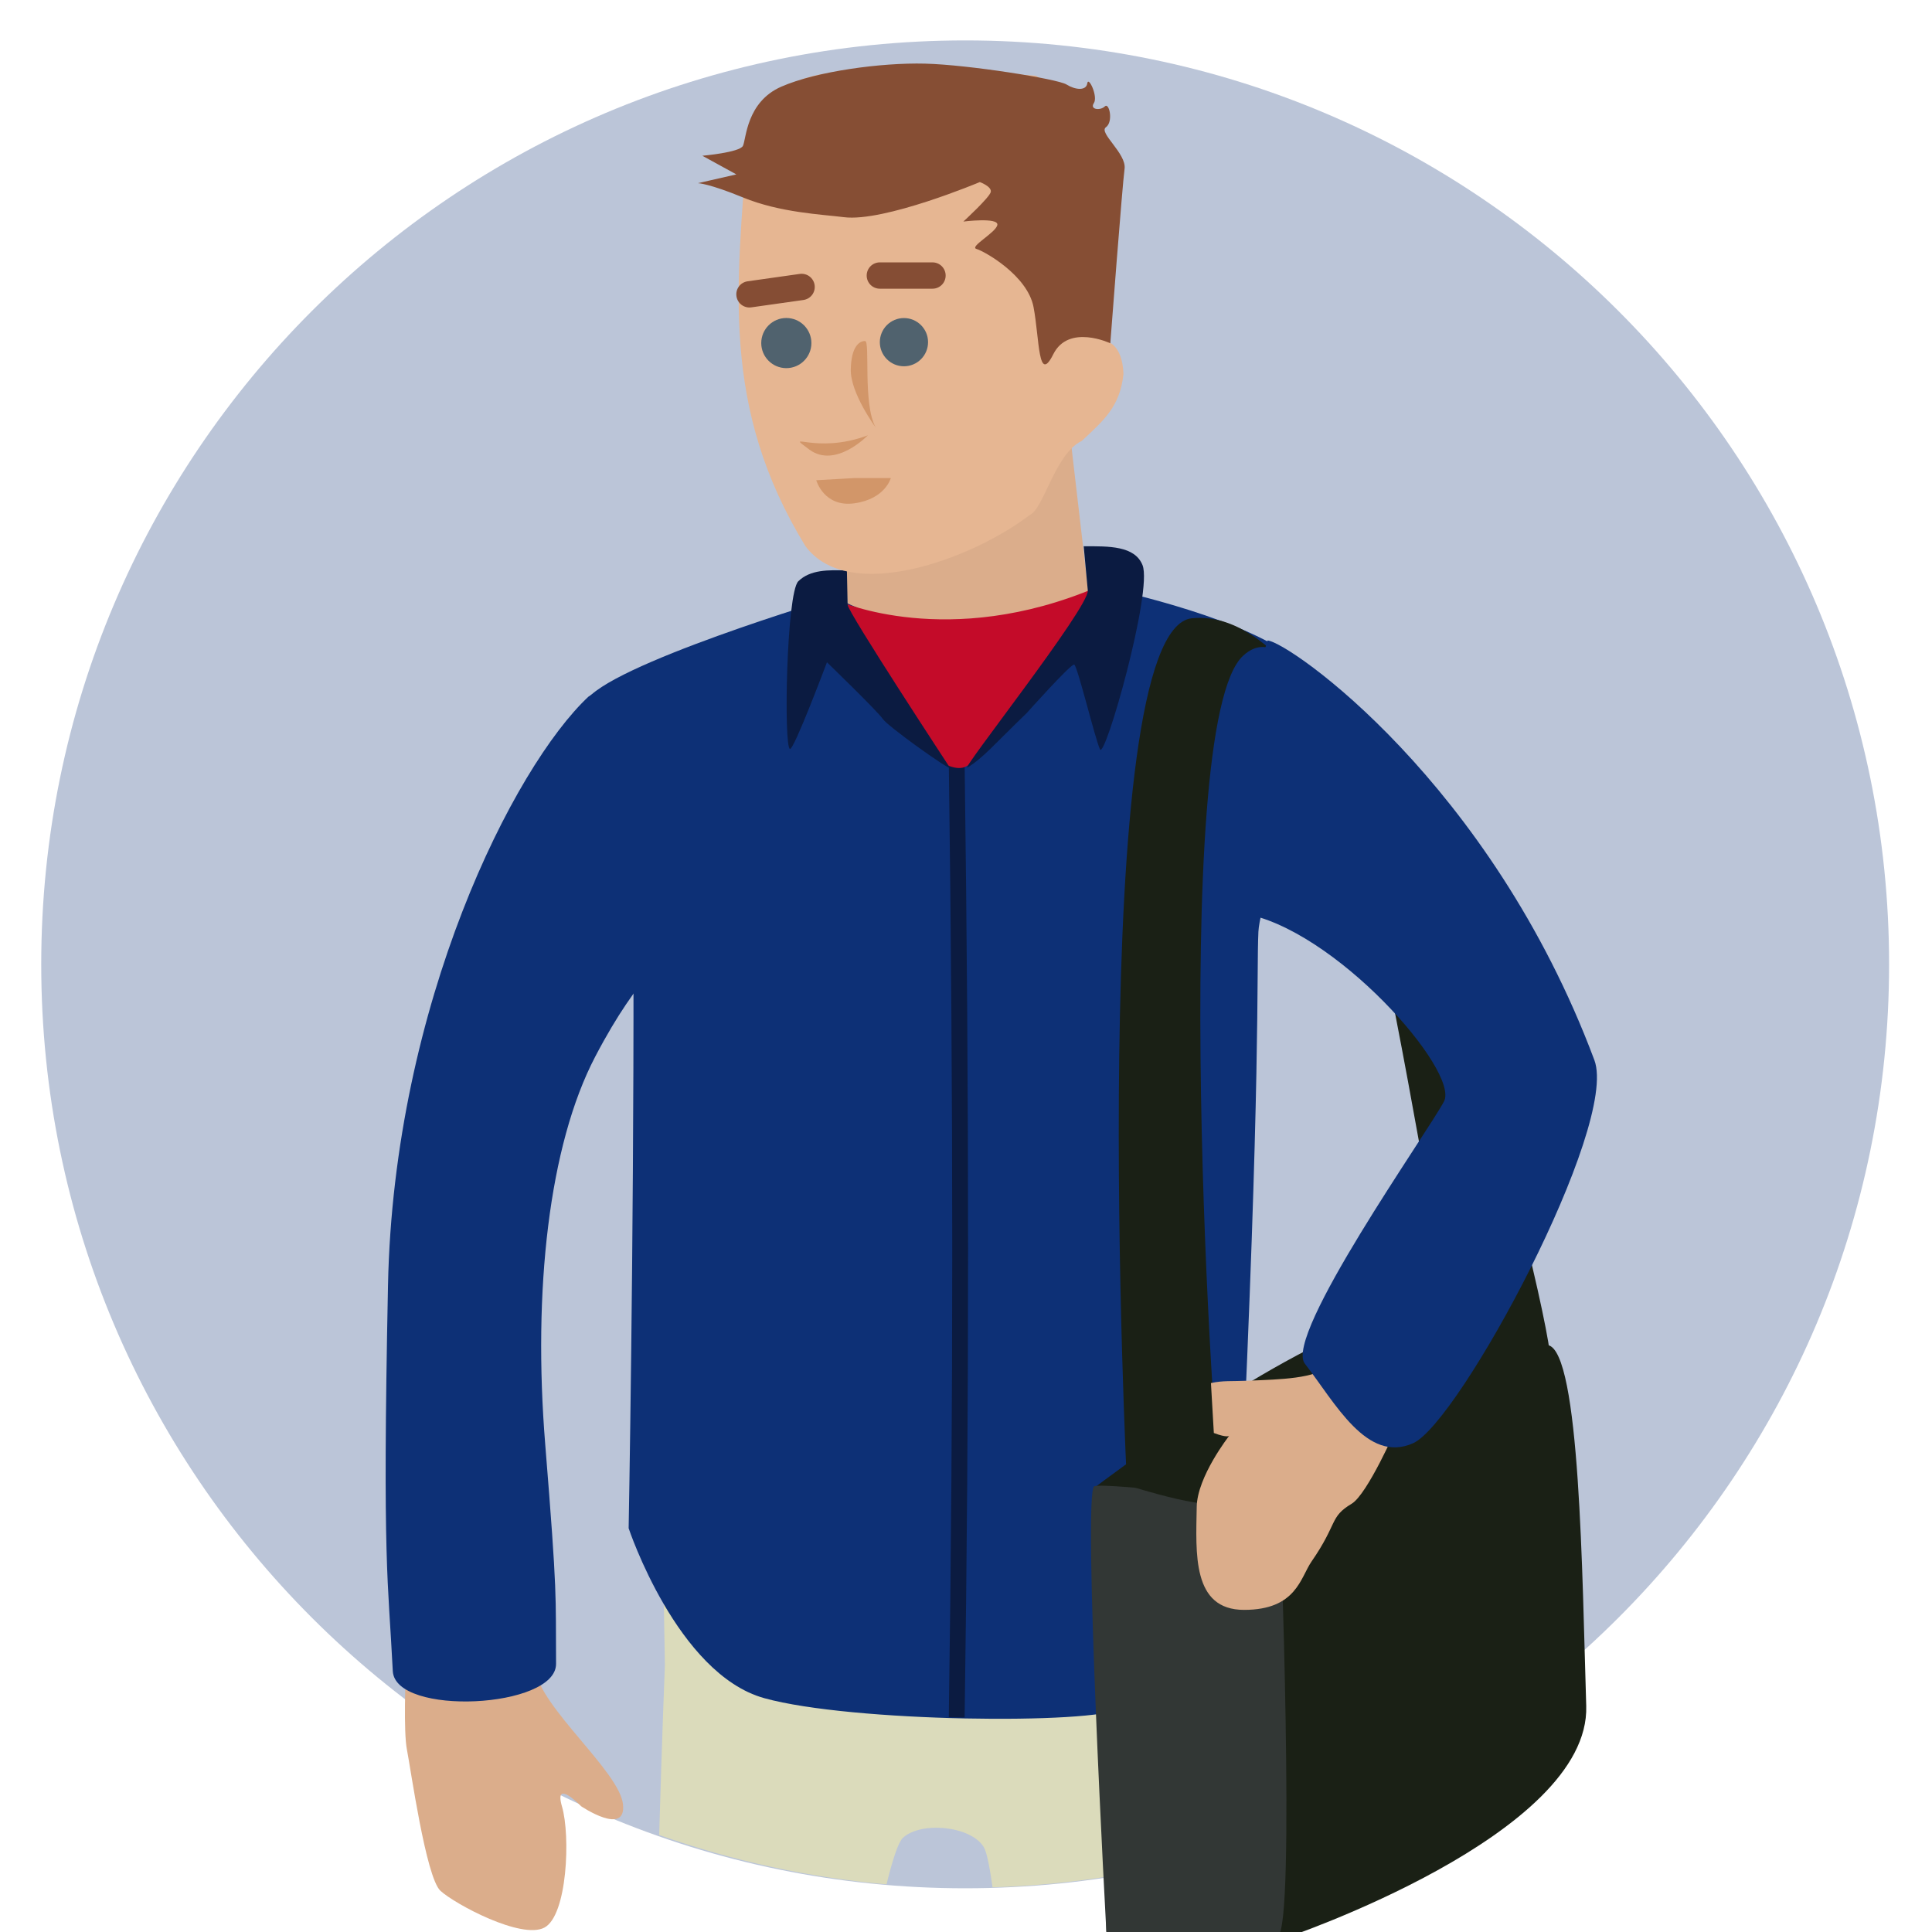
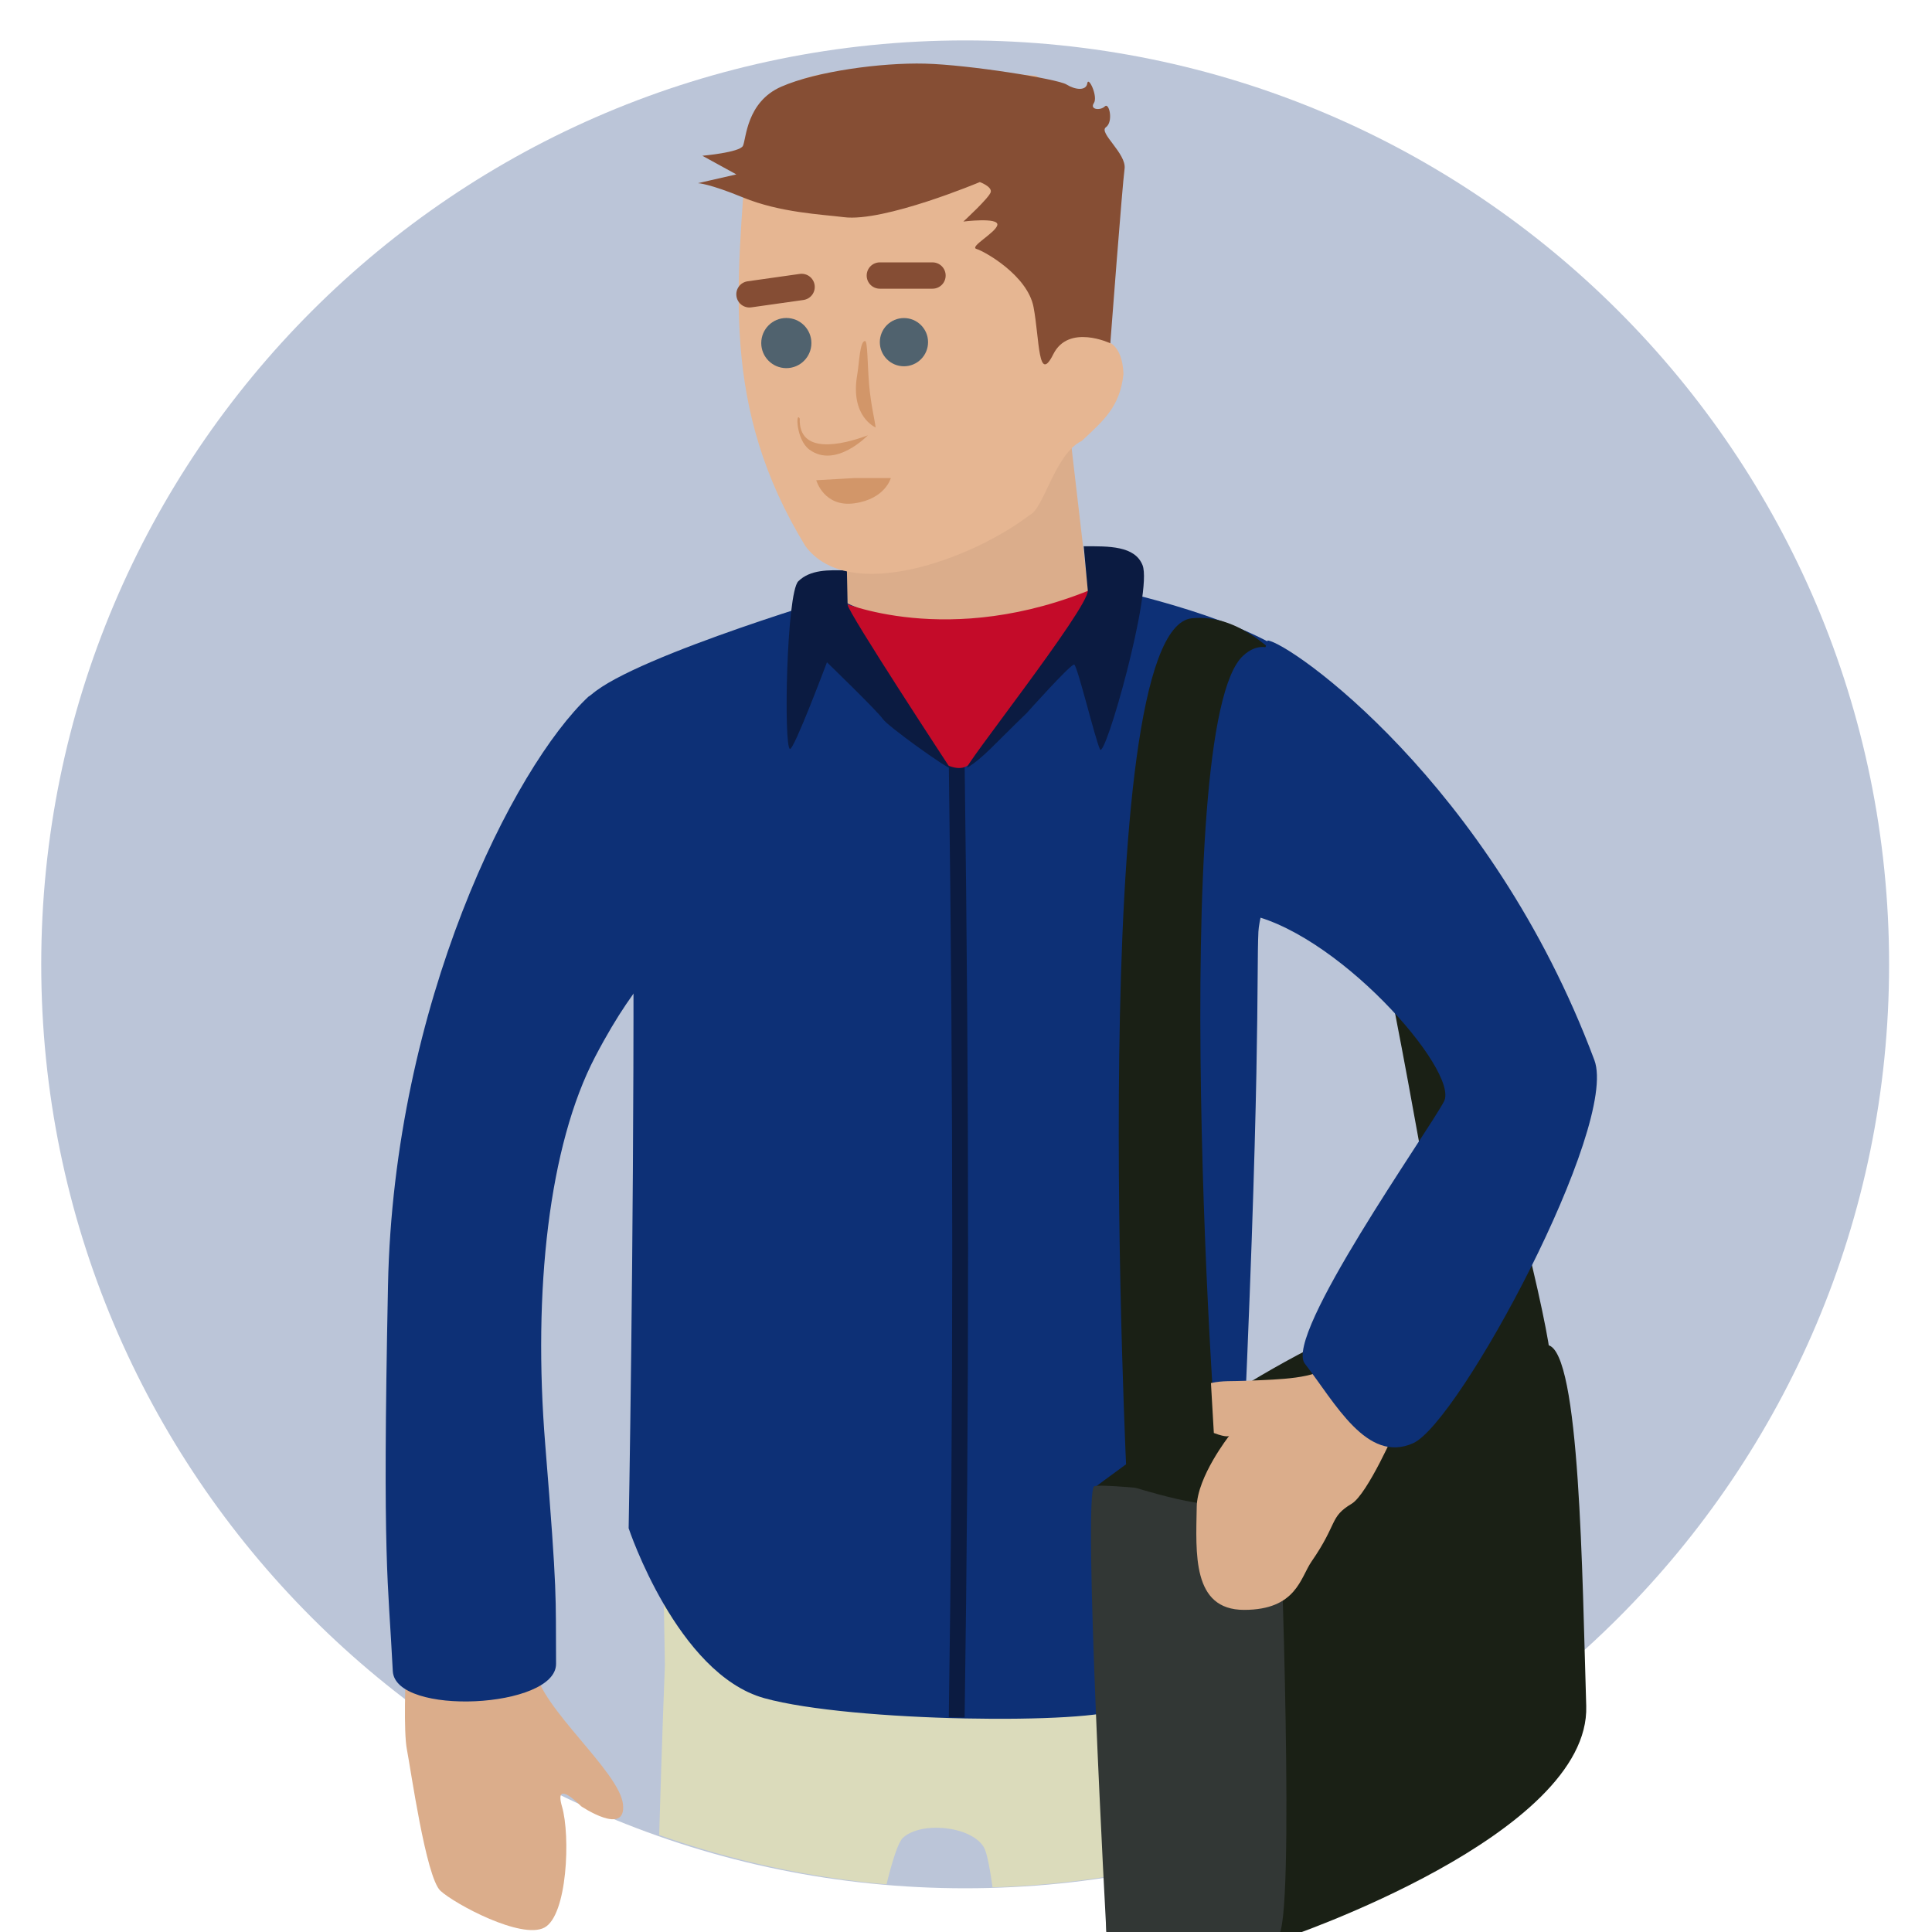
<svg xmlns="http://www.w3.org/2000/svg" id="svg4302" version="1.1" width="1000" height="1000" viewBox="0 0 1000 1000">
  <defs id="defs4306">
    </defs>
  <g id="layer1" style="display:inline" transform="translate(0,-3733)">
    <circle style="fill:#bbc5d8;fill-opacity:1;fill-rule:evenodd;stroke:none;stroke-width:1px;stroke-linecap:butt;stroke-linejoin:miter;stroke-opacity:1" id="path4470" cx="499.566" cy="4232.146" r="478.226" />
  </g>
  <g id="layer6">
    <path style="fill:#dbdbbb;fill-opacity:1;fill-rule:evenodd;stroke:none;stroke-width:1px;stroke-linecap:butt;stroke-linejoin:miter;stroke-opacity:1" clip-path="none" d="M 639.871 763.99 L 342.498 767.121 L 344.152 861.773 C 344.152 861.773 342.666 898.477 341.191 949.789 A 478.226 478.226 0 0 0 458.863 975.334 C 462.077 962.193 465.015 953.477 467.285 951.328 C 476.634 942.478 503.039 945.11 509.35 956.33 C 510.757 958.832 512.226 966.188 513.746 976.871 A 478.226 478.226 0 0 0 636.99 956.789 C 644.277 869.272 638.828 841.203 638.828 841.203 L 639.871 763.99 z " id="path4242" />
  </g>
  <g id="layer4" style="display:inline">
    <path style="display:inline;opacity:1;fill:#dbad8b;fill-opacity:1;fill-rule:evenodd;stroke:none;stroke-width:1px;stroke-linecap:butt;stroke-linejoin:miter;stroke-opacity:1" d="m 439.331,325.438 124.998,-10.463 -10.004,-85.999 18.012,-126.704 -144.38,-3.122 z" id="path4963" />
    <path style="fill:#0d3076;fill-opacity:1;fill-rule:evenodd;stroke:none;stroke-width:1px;stroke-linecap:butt;stroke-linejoin:miter;stroke-opacity:1" d="m 432.232,309.061 c 0,0 -118.949,35.476 -129.384,54.258 -10.434,18.781 25.015,115.957 25.042,135.644 0.199,146.05 -2.504,292.052 -2.504,292.052 0,0 25.082,75.439 70.222,87.96 45.14,12.521 170.165,13.669 184.772,5.321 14.608,-8.347 61.039,-90.111 61.768,-105.5 10.537,-222.429 8.158,-274.617 9.201,-296.528 1.043,-21.912 42.266,-120.449 21.912,-138.774 -25.585,-23.035 -93.907,-37.563 -102.255,-39.65 -4.174,-1.043 -39.911,20.086 -73.561,21.651 -33.65,1.565 -65.213,-16.434 -65.213,-16.434 z" id="path4282" />
    <path style="fill:none;fill-rule:evenodd;stroke:#0b1b41;stroke-width:8.196;stroke-linecap:butt;stroke-linejoin:miter;stroke-miterlimit:4;stroke-dasharray:none;stroke-opacity:1" d="m 495.196,888.915 c 2.37,-162.806 2.37,-316.522 0,-494.292" id="path4284" />
    <path style="fill:#c40b29;fill-opacity:1;fill-rule:evenodd;stroke:none;stroke-width:1px;stroke-linecap:butt;stroke-linejoin:miter;stroke-opacity:1" d="m 434.319,311.148 c 0,0 56.624,25.419 133.315,-7.188 0,0 -49.072,83.358 -67.58,92.748 -18.508,9.391 -73.039,-64.692 -65.735,-85.56 z" id="path4286" />
    <path style="display:inline;fill:#dbad8b;fill-opacity:1;fill-rule:evenodd;stroke:none;stroke-width:1px;stroke-linecap:butt;stroke-linejoin:miter;stroke-opacity:1" d="m 210.005,866.769 c 0,0 -1.254,29.475 0.627,38.882 1.881,9.407 9.82,66.127 17.345,73.026 7.526,6.899 41.871,25.325 53.786,19.054 11.916,-6.271 13.532,-47.553 9.142,-62.604 -4.39,-15.051 9.887,-0.215 9.887,-0.215 0,0 23.537,15.851 21.655,-1.082 -1.881,-16.933 -42.83,-50.129 -45.339,-69.57 -2.509,-19.441 -67.104,2.509 -67.104,2.509 z" id="path4280" />
    <path style="fill:#0d3076;fill-opacity:1;fill-rule:evenodd;stroke:none;stroke-width:1px;stroke-linecap:butt;stroke-linejoin:miter;stroke-opacity:1" d="m 304.59,360.576 c -38.68,36.187 -100.823,158.957 -103.763,304.755 -2.941,145.798 0.092,151.986 2.481,199.6 1.179,23.511 84.654,19.41 84.506,-3.757 -0.233,-36.341 0.823,-34.114 -5.61,-113.605 -6.433,-79.491 1.863,-154.699 25.862,-200.609 23.999,-45.91 36.52,-46.954 41.737,-66.779 5.217,-19.825 2.087,-110.602 -14.608,-115.819 -16.695,-5.217 16.076,-33.473 -30.604,-3.786 z" id="path4305" />
    <path style="fill:#0b1b41;fill-opacity:1;fill-rule:evenodd;stroke:none;stroke-width:1px;stroke-linecap:butt;stroke-linejoin:miter;stroke-opacity:1" d="m 560.924,282.758 c 13.044,-0.066 26.476,-0.27 30.46,9.79 5.292,13.362 -19.448,100.848 -22.031,95.314 -2.582,-5.534 -11.466,-42.525 -13.317,-43.866 -1.342,-0.972 -24.591,25.054 -24.591,25.054 -16.913,16.325 -22.641,23.315 -30.574,28.123 -4.908,2.974 62.912,-82.689 62.174,-91.543 m -124.32,7.378 c 0,3.689 53.069,84.533 53.069,84.533 -2.139,-0.02 -32.309,-21.68 -34.811,-25.353 -2.838,-4.165 -28.957,-29.394 -28.957,-29.394 0,0 -17.043,45.43 -19.145,44.864 -3.323,-0.894 -1.821,-80.752 4.32,-86.794 6.122,-6.022 15.563,-5.933 25.155,-5.564" id="path4239" />
  </g>
  <g id="layer5" style="display:inline">
    <path style="fill:#1a2015;fill-opacity:1;fill-rule:evenodd;stroke:none;stroke-width:1.774px;stroke-linecap:butt;stroke-linejoin:miter;stroke-opacity:1" d="m 567.479,769.268 5.217,230.595 92.864,3.13 c 0,0 157.556,-53.214 155.469,-119.993 -2.087,-66.779 -3.13,-183.641 -19.825,-186.771 -8.347,-1.565 -33.389,-31.302 -89.734,-12.651 -56.344,18.651 -143.991,85.691 -143.991,85.691 z" id="path4225" />
    <path style="fill:#323735;fill-opacity:1;fill-rule:evenodd;stroke:none;stroke-width:1px;stroke-linecap:butt;stroke-linejoin:miter;stroke-opacity:1" d="m 662.43,780.745 c 0,0 8.347,218.074 -1.043,221.204 -9.391,3.13 -88.69,-1.043 -88.69,-1.043 0,0 -12.521,-229.552 -6.261,-231.638 6.261,-2.087 94.951,8.347 95.994,11.478 z" id="path4227" />
    <path style="fill:#1a2015;fill-opacity:1;fill-rule:evenodd;stroke:none;stroke-width:1px;stroke-linecap:butt;stroke-linejoin:miter;stroke-opacity:1" d="m 583.324,768.705 c 0,0 -21.9,-443.026 33.593,-448.688 102.255,-10.434 190.583,382.645 185.366,384.731 -5.217,2.087 -36.589,-20.23 -48.066,-22.317 -11.478,-2.087 -55.217,-393.277 -110.693,-343.111 -39.513,35.731 -15.19,423.718 -11.016,435.195 4.174,11.478 -49.184,-5.81 -49.184,-5.81 z" id="path4229" />
    <path style="display:inline;fill:#dbad8b;fill-opacity:1;fill-rule:evenodd;stroke:none;stroke-width:1px;stroke-linecap:butt;stroke-linejoin:miter;stroke-opacity:1" d="m 626.784,715.872 c 6.318,-1.385 10.6,-0.854 19.078,-1.209 8.478,-0.354 17.261,-0.62 24.802,-1.653 7.541,-1.033 13.84,-2.833 17.348,-6.255 14.033,-13.687 34.796,32.299 34.796,32.299 0,0 -14.977,34.365 -23.209,39.291 -11.556,6.916 -7.02,10.047 -20.738,29.878 -5.808,8.396 -7.833,25.025 -34.908,25.046 -27.075,0.021 -24.938,-29.421 -24.529,-53.348 0.268,-15.676 16.776,-36.71 16.776,-36.71 0,0 -1.107,1.091 -7.92,-1.498" id="path4280-3" />
    <path style="display:inline;fill:#0d3076;fill-opacity:1;fill-rule:evenodd;stroke:none;stroke-width:1px;stroke-linecap:butt;stroke-linejoin:miter;stroke-opacity:1" d="m 656.11,331.494 c 11.49,1.094 115.345,73.455 169.144,217.24 12.724,34.007 -69.838,187.465 -93.794,198.251 -23.956,10.786 -40.373,-20.916 -56.073,-41.152 -11.17,-14.398 63.822,-120.054 72.027,-135.745 8.205,-15.692 -56.851,-89.858 -104.503,-97.397 -47.652,-7.539 11.962,-133.098 13.199,-141.197 z" id="path4322" />
  </g>
  <g id="layer2" style="display:inline">
    <path style="display:inline;opacity:1;fill:#e6b692;fill-opacity:1;fill-rule:evenodd;stroke:none;stroke-width:1px;stroke-linecap:butt;stroke-linejoin:miter;stroke-opacity:1" d="m 386.811,73.238 c 0,0 5.676,-30.652 40.869,-35.193 35.193,-4.541 108.417,1.135 108.417,1.135 0,0 42.004,22.137 42.572,55.06 0.568,32.922 -6.244,82.306 -6.244,82.306 0,0 8.514,1.135 9.082,17.029 -1.806,16.754 -9.88,23.732 -21.57,34.625 -13.977,6.692 -19.63,35.34 -27.125,38.483 C 503.108,289.383 439.341,312.938 416.895,282.692 372.871,210.674 381.369,148.52 386.811,73.238 Z" id="path4965" />
    <circle style="display:inline;fill:#50626e;fill-opacity:1;fill-rule:evenodd;stroke:none;stroke-width:1px;stroke-linecap:butt;stroke-linejoin:miter;stroke-opacity:1" id="path4968" cx="467.88" cy="177.103" r="12.48" />
    <circle style="display:inline;fill:#50626e;fill-opacity:1;fill-rule:evenodd;stroke:none;stroke-width:1px;stroke-linecap:butt;stroke-linejoin:miter;stroke-opacity:1" id="path4968-7" cx="406.998" cy="177.57" r="12.98" />
    <path style="color:#000000;clip-rule:nonzero;display:inline;overflow:visible;visibility:visible;opacity:1;isolation:auto;mix-blend-mode:normal;color-interpolation:sRGB;color-interpolation-filters:linearRGB;solid-color:#000000;solid-opacity:1;fill:#854d34;fill-opacity:1;fill-rule:evenodd;stroke:none;stroke-width:1px;stroke-linecap:butt;stroke-linejoin:miter;stroke-miterlimit:4;stroke-dasharray:none;stroke-dashoffset:0;stroke-opacity:1;color-rendering:auto;image-rendering:auto;shape-rendering:auto;text-rendering:auto;enable-background:accumulate" d="m 455.407,135.806 27.246,0 c 3.774,0 6.812,3.038 6.812,6.812 0,3.774 -3.038,6.812 -6.812,6.812 l -27.246,0 c -3.774,0 -6.811,-3.038 -6.811,-6.812 0,-3.774 3.038,-6.812 6.811,-6.812 z" id="rect4985" />
    <path style="color:#000000;clip-rule:nonzero;display:inline;overflow:visible;visibility:visible;opacity:1;isolation:auto;mix-blend-mode:normal;color-interpolation:sRGB;color-interpolation-filters:linearRGB;solid-color:#000000;solid-opacity:1;fill:#854d34;fill-opacity:1;fill-rule:evenodd;stroke:none;stroke-width:1px;stroke-linecap:butt;stroke-linejoin:miter;stroke-miterlimit:4;stroke-dasharray:none;stroke-dashoffset:0;stroke-opacity:1;color-rendering:auto;image-rendering:auto;shape-rendering:auto;text-rendering:auto;enable-background:accumulate" d="m 386.972,145.599 26.977,-3.817 c 3.736,-0.529 7.17,2.054 7.699,5.79 0.529,3.736 -2.054,7.17 -5.79,7.699 l -26.977,3.817 c -3.736,0.529 -7.17,-2.054 -7.698,-5.79 -0.529,-3.736 2.054,-7.17 5.79,-7.699 z" id="rect4985-3" />
    <path style="display:inline;fill:#d29669;fill-opacity:1;fill-rule:evenodd;stroke:none;stroke-width:1px;stroke-linecap:butt;stroke-linejoin:miter;stroke-opacity:1" d="m 442.357,247.438 18.732,0 c 0,0 -2.838,10.785 -18.732,13.055 -15.893,2.27 -19.867,-11.92 -19.867,-11.92 z" id="path5010" />
    <path style="display:inline;fill:#864e34;fill-opacity:1;fill-rule:evenodd;stroke:none;stroke-width:1px;stroke-linecap:butt;stroke-linejoin:miter;stroke-opacity:1" d="m 507.148,94.24 c 0,0 -49.587,20.84 -70.386,18.164 -10.931,-1.406 -32.922,-2.271 -52.222,-10.217 -17.519,-7.213 -23.273,-7.379 -23.273,-7.379 l 19.867,-4.541 -17.597,-9.65 c 0,0 19.299,-1.703 21.002,-5.109 1.703,-3.406 1.703,-22.705 19.867,-30.652 18.164,-7.947 51.654,-12.488 74.359,-11.92 22.705,0.568 68.683,7.947 73.224,10.785 4.541,2.838 10.217,3.406 10.785,-0.568 0.568,-3.973 5.676,6.812 3.406,10.217 -2.271,3.406 3.406,3.973 5.676,1.703 2.271,-2.271 4.541,7.947 0.568,10.785 -3.973,2.838 10.785,13.623 9.65,21.57 -1.135,7.947 -7.379,90.253 -7.379,90.253 0,0 -21.57,-10.217 -29.517,5.676 -7.947,15.894 -7.095,-7.947 -10.217,-24.408 -3.122,-16.461 -25.543,-28.949 -29.517,-30.084 -3.973,-1.135 10.217,-8.514 10.785,-12.488 0.568,-3.973 -17.596,-1.703 -17.596,-1.703 0,0 13.623,-12.488 14.191,-15.326 0.568,-2.838 -5.676,-5.109 -5.676,-5.109 z" id="path5013" />
-     <path style="fill:#d29669;fill-opacity:1;fill-rule:evenodd;stroke:none;stroke-width:1px;stroke-linecap:butt;stroke-linejoin:miter;stroke-opacity:1" d="m 449.188,225.323 c 0,0 -16.7,17.471 -30.321,7.343 -13.621,-10.129 3.134,2.881 30.321,-7.343 z" id="path4912" />
-     <path style="fill:#d29669;fill-opacity:1;fill-rule:evenodd;stroke:none;stroke-width:1px;stroke-linecap:butt;stroke-linejoin:miter;stroke-opacity:1" d="m 453.25,221.25 c 0,0 -13.139,-17.758 -12.889,-30.008 C 440.611,178.992 445,176.5 447.75,176.5 c 2.75,0 -1.25,32.75 5.5,44.75 z" id="path4919" />
+     <path style="fill:#d29669;fill-opacity:1;fill-rule:evenodd;stroke:none;stroke-width:1px;stroke-linecap:butt;stroke-linejoin:miter;stroke-opacity:1" d="m 449.188,225.323 c 0,0 -4.175,4.368 -10.052,7.47 -5.878,3.102 -13.458,4.937 -20.268,-0.127 -6.81,-5.064 -7.088,-20.077 -4.915,-16.01 -0.656,18.74 21.643,13.779 35.236,8.668 z" id="path4912" />
+     <path style="fill:#d29669;fill-opacity:1;fill-rule:evenodd;stroke:none;stroke-width:1px;stroke-linecap:butt;stroke-linejoin:miter;stroke-opacity:1" d="m 453.25,221.25 c 0,0 -13.427,-5.519 -9.514,-27.508 C 444.692,188.369 445,176.5 447.75,176.5 c 1.375,0 1.227,12.616 2.121,22.767 0.895,10.152 2.832,17.839 3.379,21.983 z" id="path4919" />
  </g>
  <g id="layer7" style="display:none" />
</svg>
